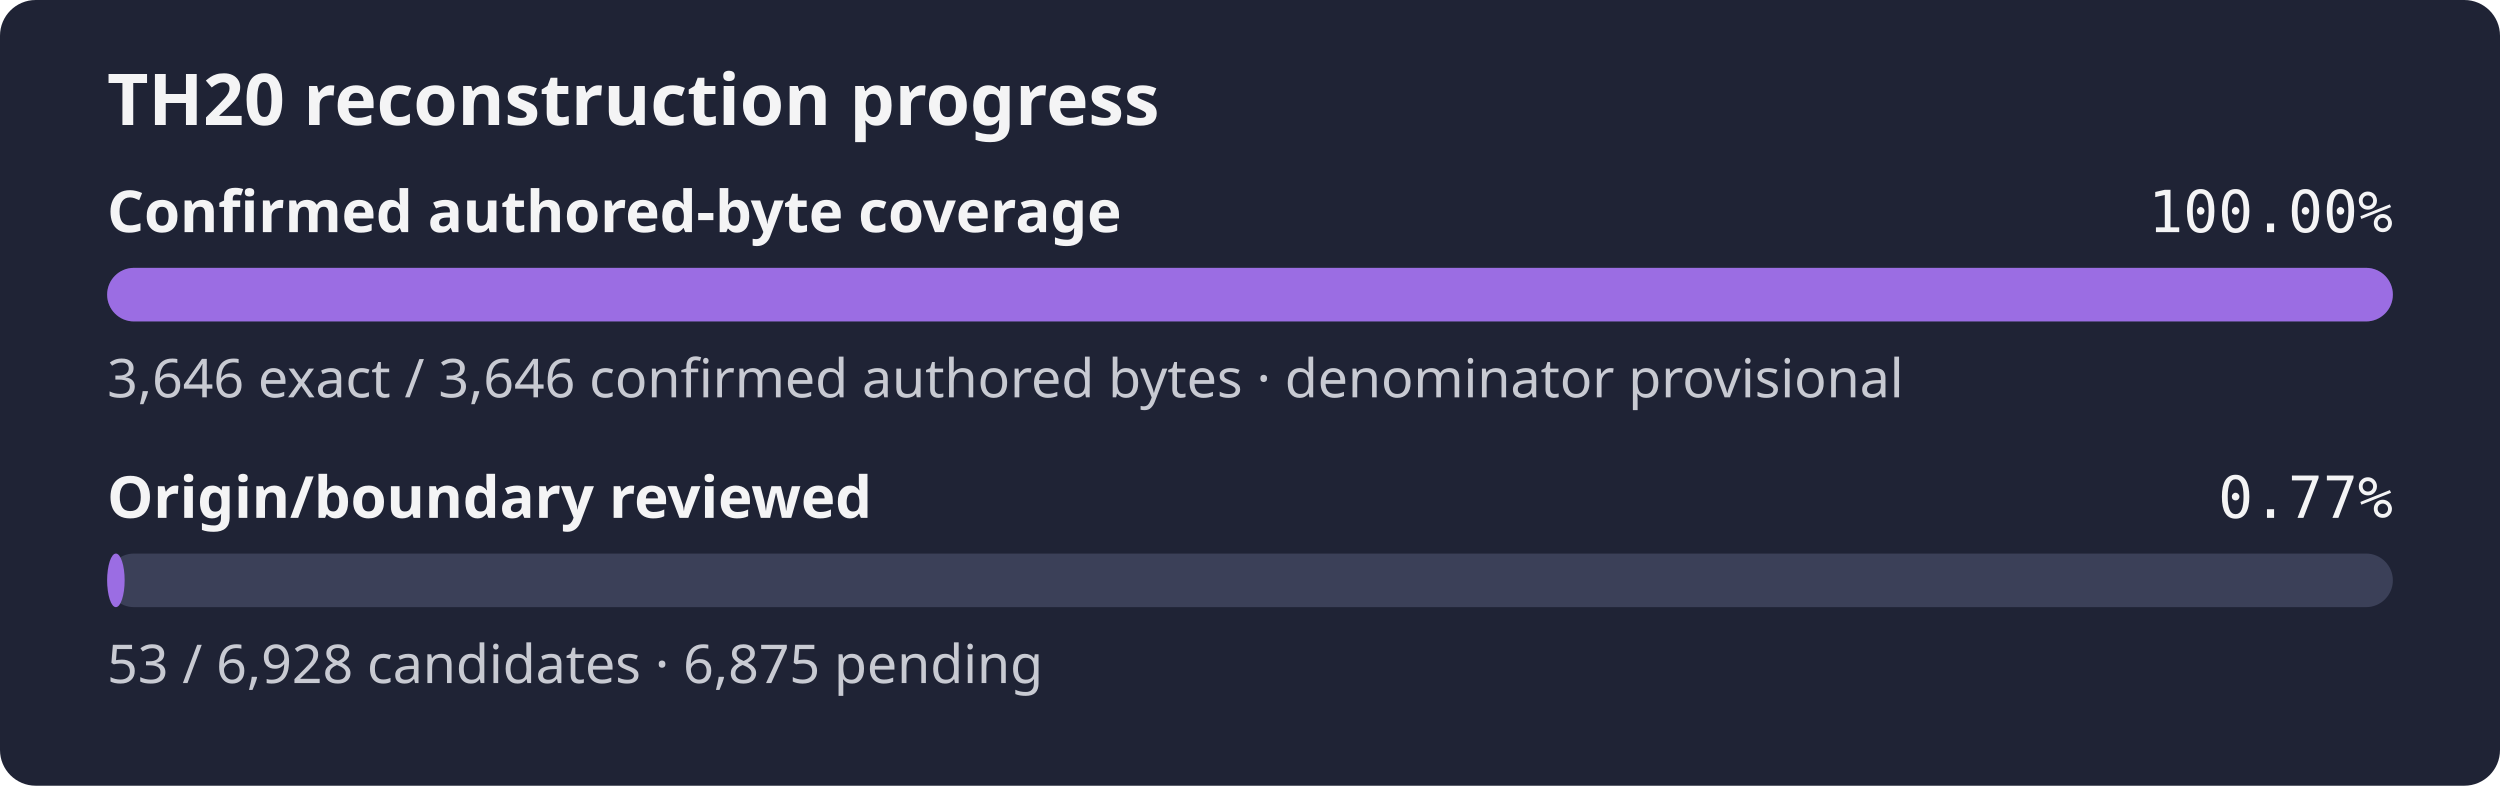
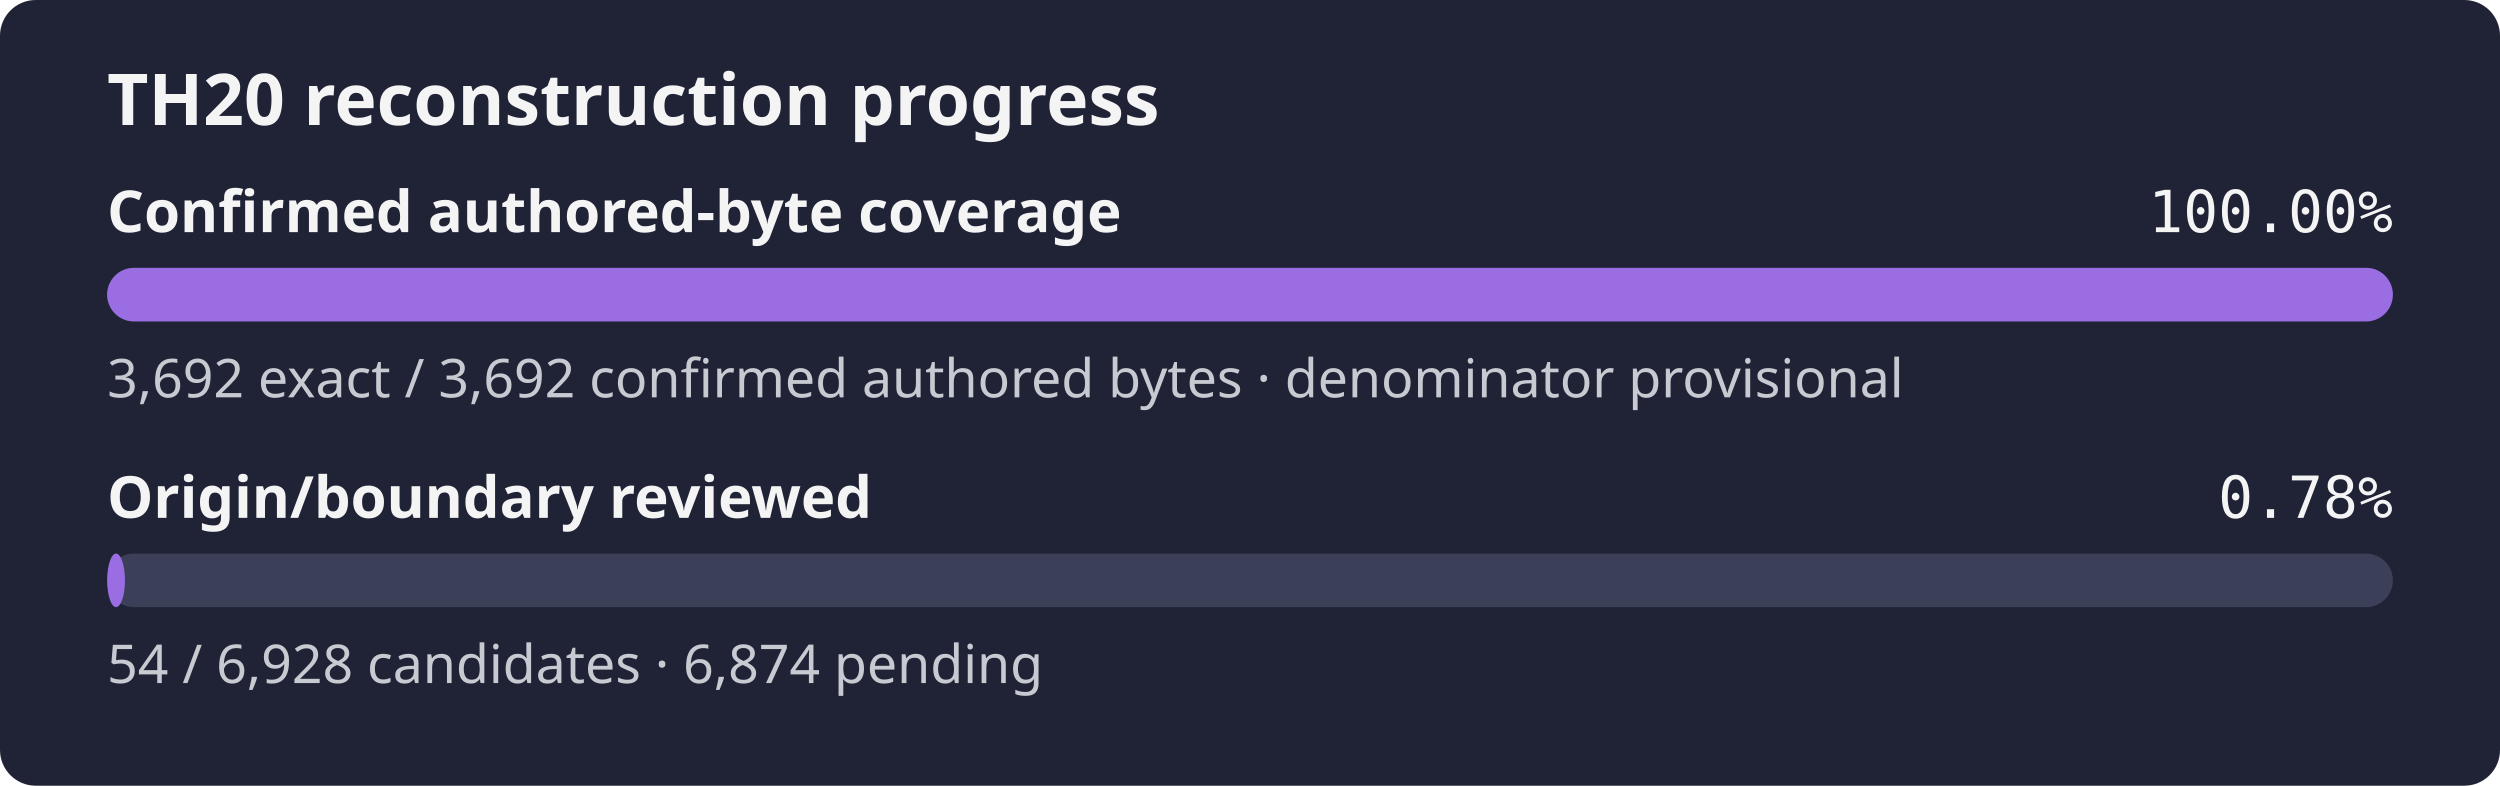
- <svg xmlns="http://www.w3.org/2000/svg" width="560" height="176" role="img" aria-label="TH20 reconstruction progress: 100.00% of the confirmed authored-byte set is exact, origin review 0.77%">
+ <svg xmlns="http://www.w3.org/2000/svg" width="560" height="176" role="img" aria-label="TH20 reconstruction progress: 100.00% of the confirmed authored-byte set is exact, origin review 0.78%">
  <rect width="560" height="176" rx="8" fill="#1f2335" />
  <text x="24" y="28" fill="#f4f4f5" font-family="sans-serif" font-size="16" font-weight="600">TH20 reconstruction progress</text>
  <text x="24" y="52" fill="#f4f4f5" font-family="sans-serif" font-size="13" font-weight="600">Confirmed authored-byte coverage</text>
  <text x="536" y="52" fill="#f4f4f5" text-anchor="end" font-family="monospace" font-size="13">100.00%</text>
  <rect x="24" y="60" width="512" height="12" rx="6" fill="#3b4058" />
  <rect x="24" y="60" width="512.00" height="12" rx="6" fill="#9b6de3" />
-   <text x="24" y="89" fill="#c8cad2" font-family="sans-serif" font-size="12">3,646 exact / 3,646 confirmed authored bytes · denominator provisional</text>
+   <text x="24" y="89" fill="#c8cad2" font-family="sans-serif" font-size="12">3,692 exact / 3,692 confirmed authored bytes · denominator provisional</text>
  <text x="24" y="116" fill="#f4f4f5" font-family="sans-serif" font-size="13" font-weight="600">Origin/boundary reviewed</text>
-   <text x="536" y="116" fill="#f4f4f5" text-anchor="end" font-family="monospace" font-size="13">0.77%</text>
+   <text x="536" y="116" fill="#f4f4f5" text-anchor="end" font-family="monospace" font-size="13">0.78%</text>
  <rect x="24" y="124" width="512" height="12" rx="6" fill="#3b4058" />
-   <rect x="24" y="124" width="3.92" height="12" rx="6" fill="#9b6de3" />
-   <text x="24" y="153" fill="#c8cad2" font-family="sans-serif" font-size="12">53 / 6,928 candidates · 6,875 pending</text>
+   <rect x="24" y="124" width="3.99" height="12" rx="6" fill="#9b6de3" />
+   <text x="24" y="153" fill="#c8cad2" font-family="sans-serif" font-size="12">54 / 6,928 candidates · 6,874 pending</text>
</svg>
